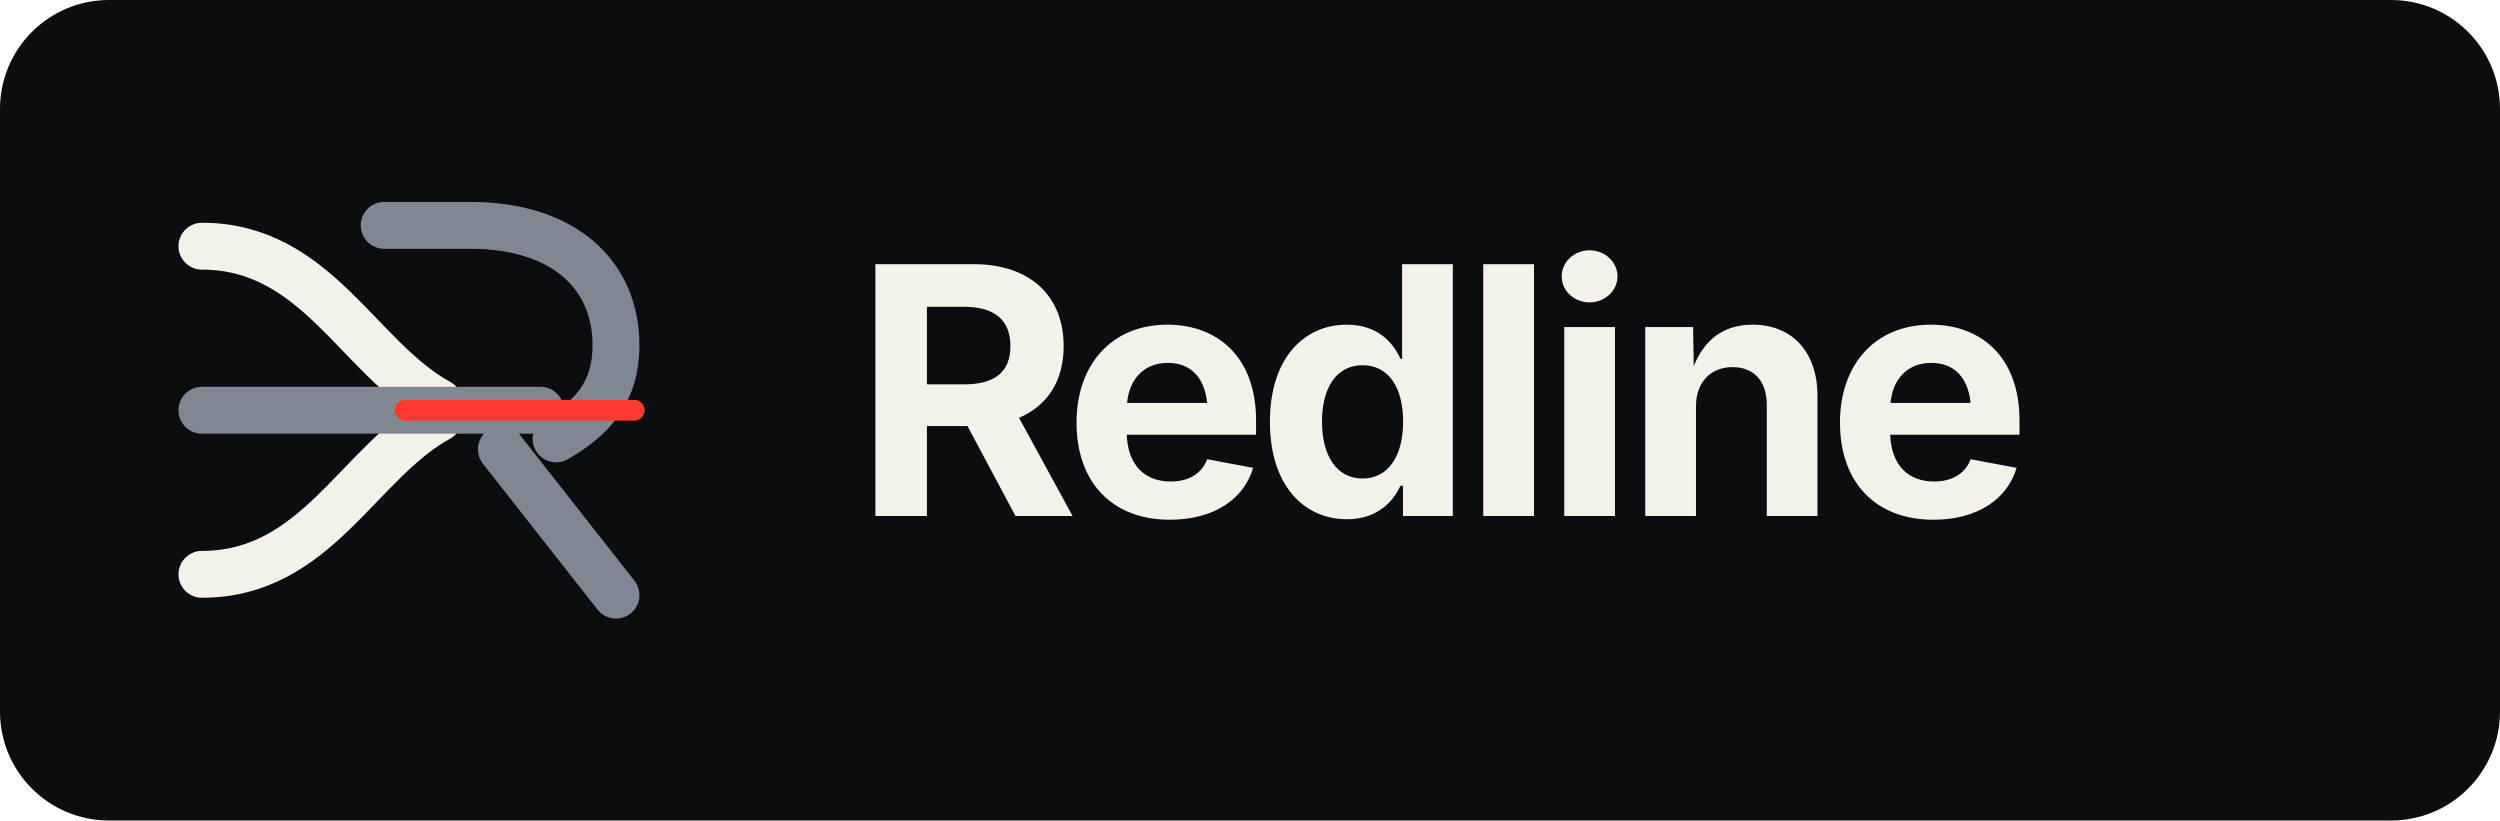
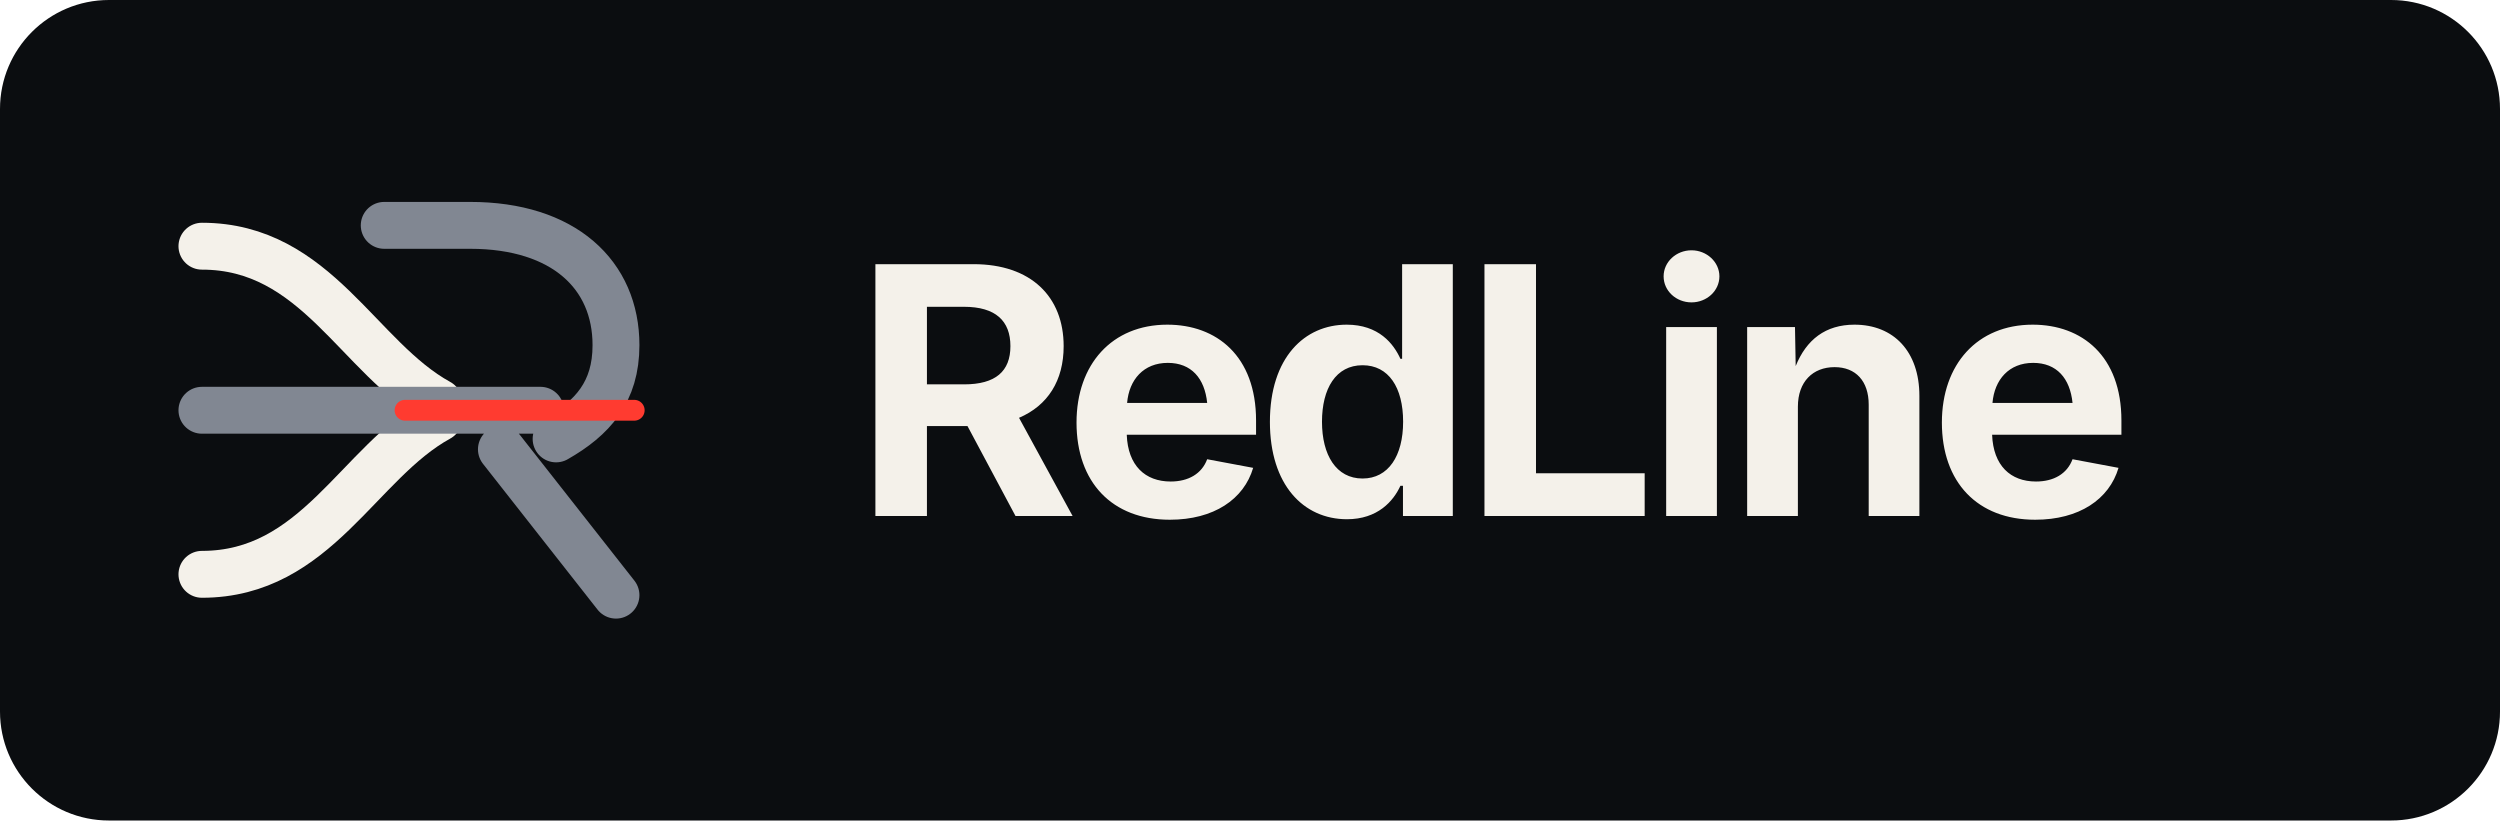
- <svg xmlns="http://www.w3.org/2000/svg" viewBox="0 0 780 256" role="img" aria-label="Redline">
+ <svg xmlns="http://www.w3.org/2000/svg" viewBox="0 0 780 256" role="img" aria-label="RedLine">
  <rect width="780" height="256" rx="34" fill="#0B0D10" />
  <g transform="translate(24 24) scale(.8125)">
    <path d="M48 65C92 65 108 108 139 125M48 191C92 191 108 148 139 131" fill="none" stroke="#F4F1EA" stroke-width="18" stroke-linecap="round" />
    <path d="M48 128H178M118 57H151C187 57 207 76 207 103C207 121 198 131 184 139M163 143L207 199" fill="none" stroke="#818792" stroke-width="18" stroke-linecap="round" stroke-linejoin="round" />
    <path d="M126 128H214" fill="none" stroke="#FF3B30" stroke-width="8" stroke-linecap="round" />
  </g>
-   <text x="266" y="161" fill="#F4F1EA" font-family="Inter, -apple-system, BlinkMacSystemFont, sans-serif" font-size="108" font-weight="680" letter-spacing="-4">Redline</text>
+   <text x="266" y="161" fill="#F4F1EA" font-family="Inter, -apple-system, BlinkMacSystemFont, sans-serif" font-size="108" font-weight="680" letter-spacing="-4">RedLine</text>
</svg>
